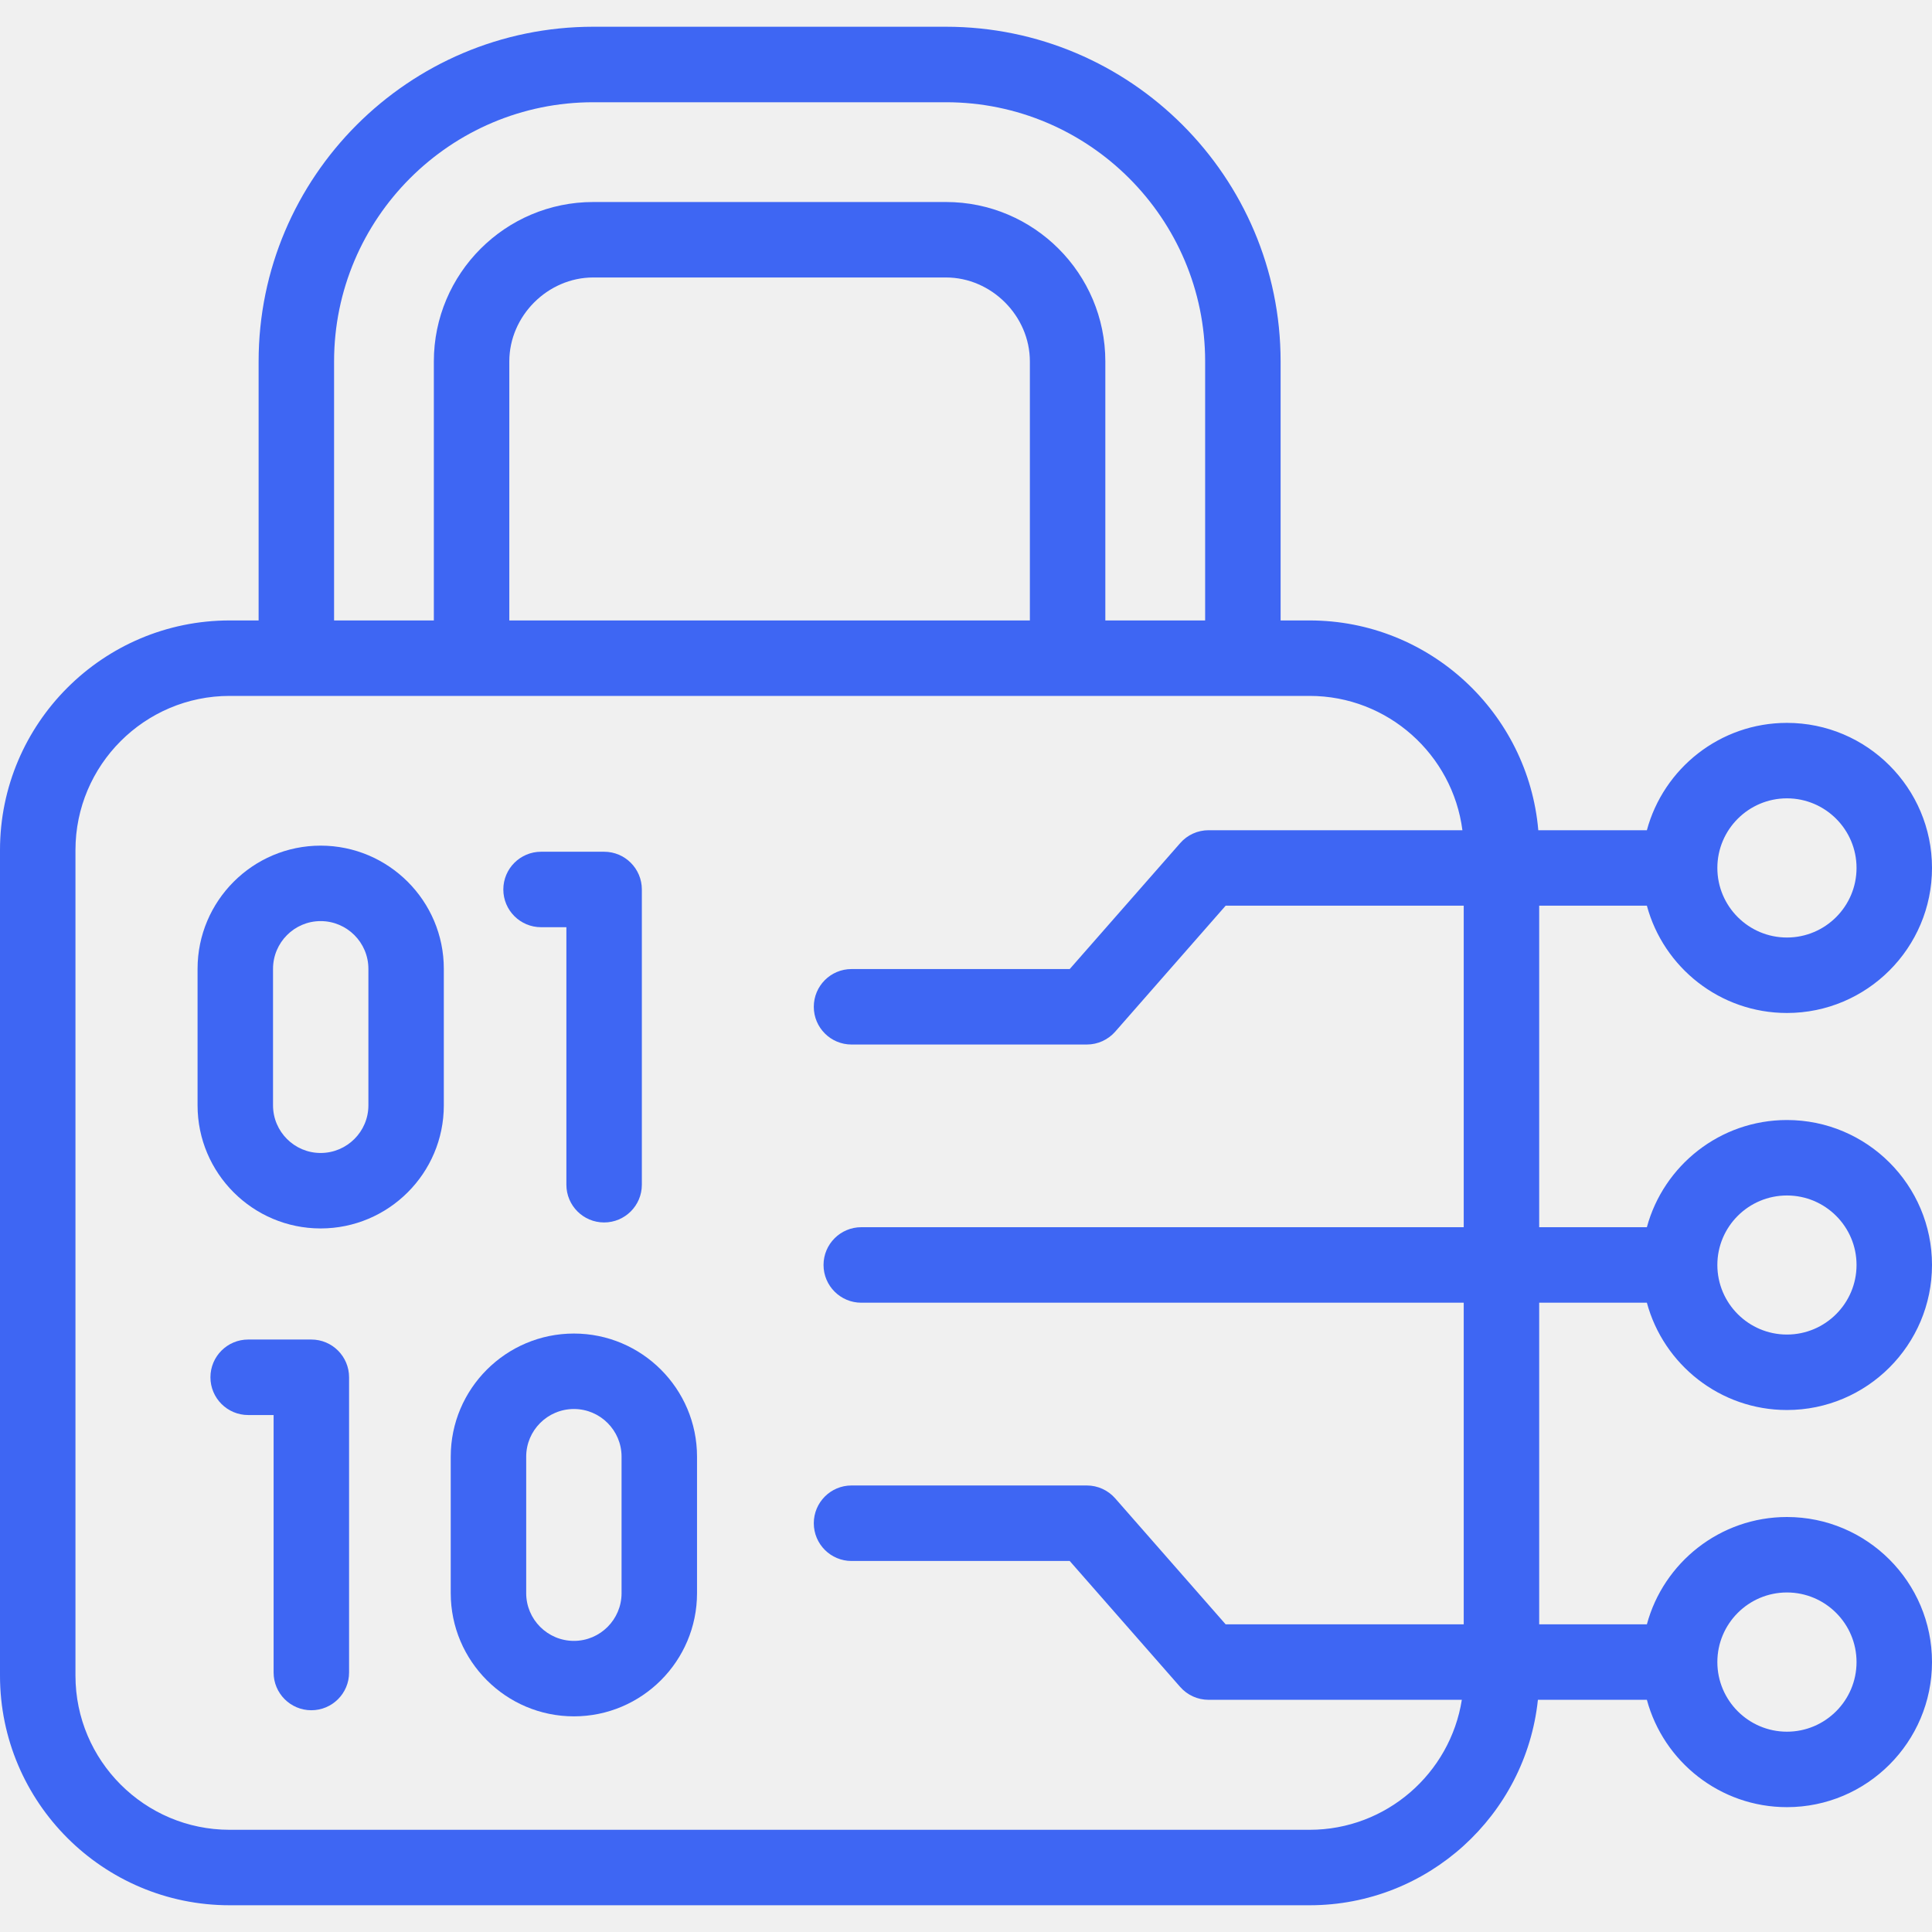
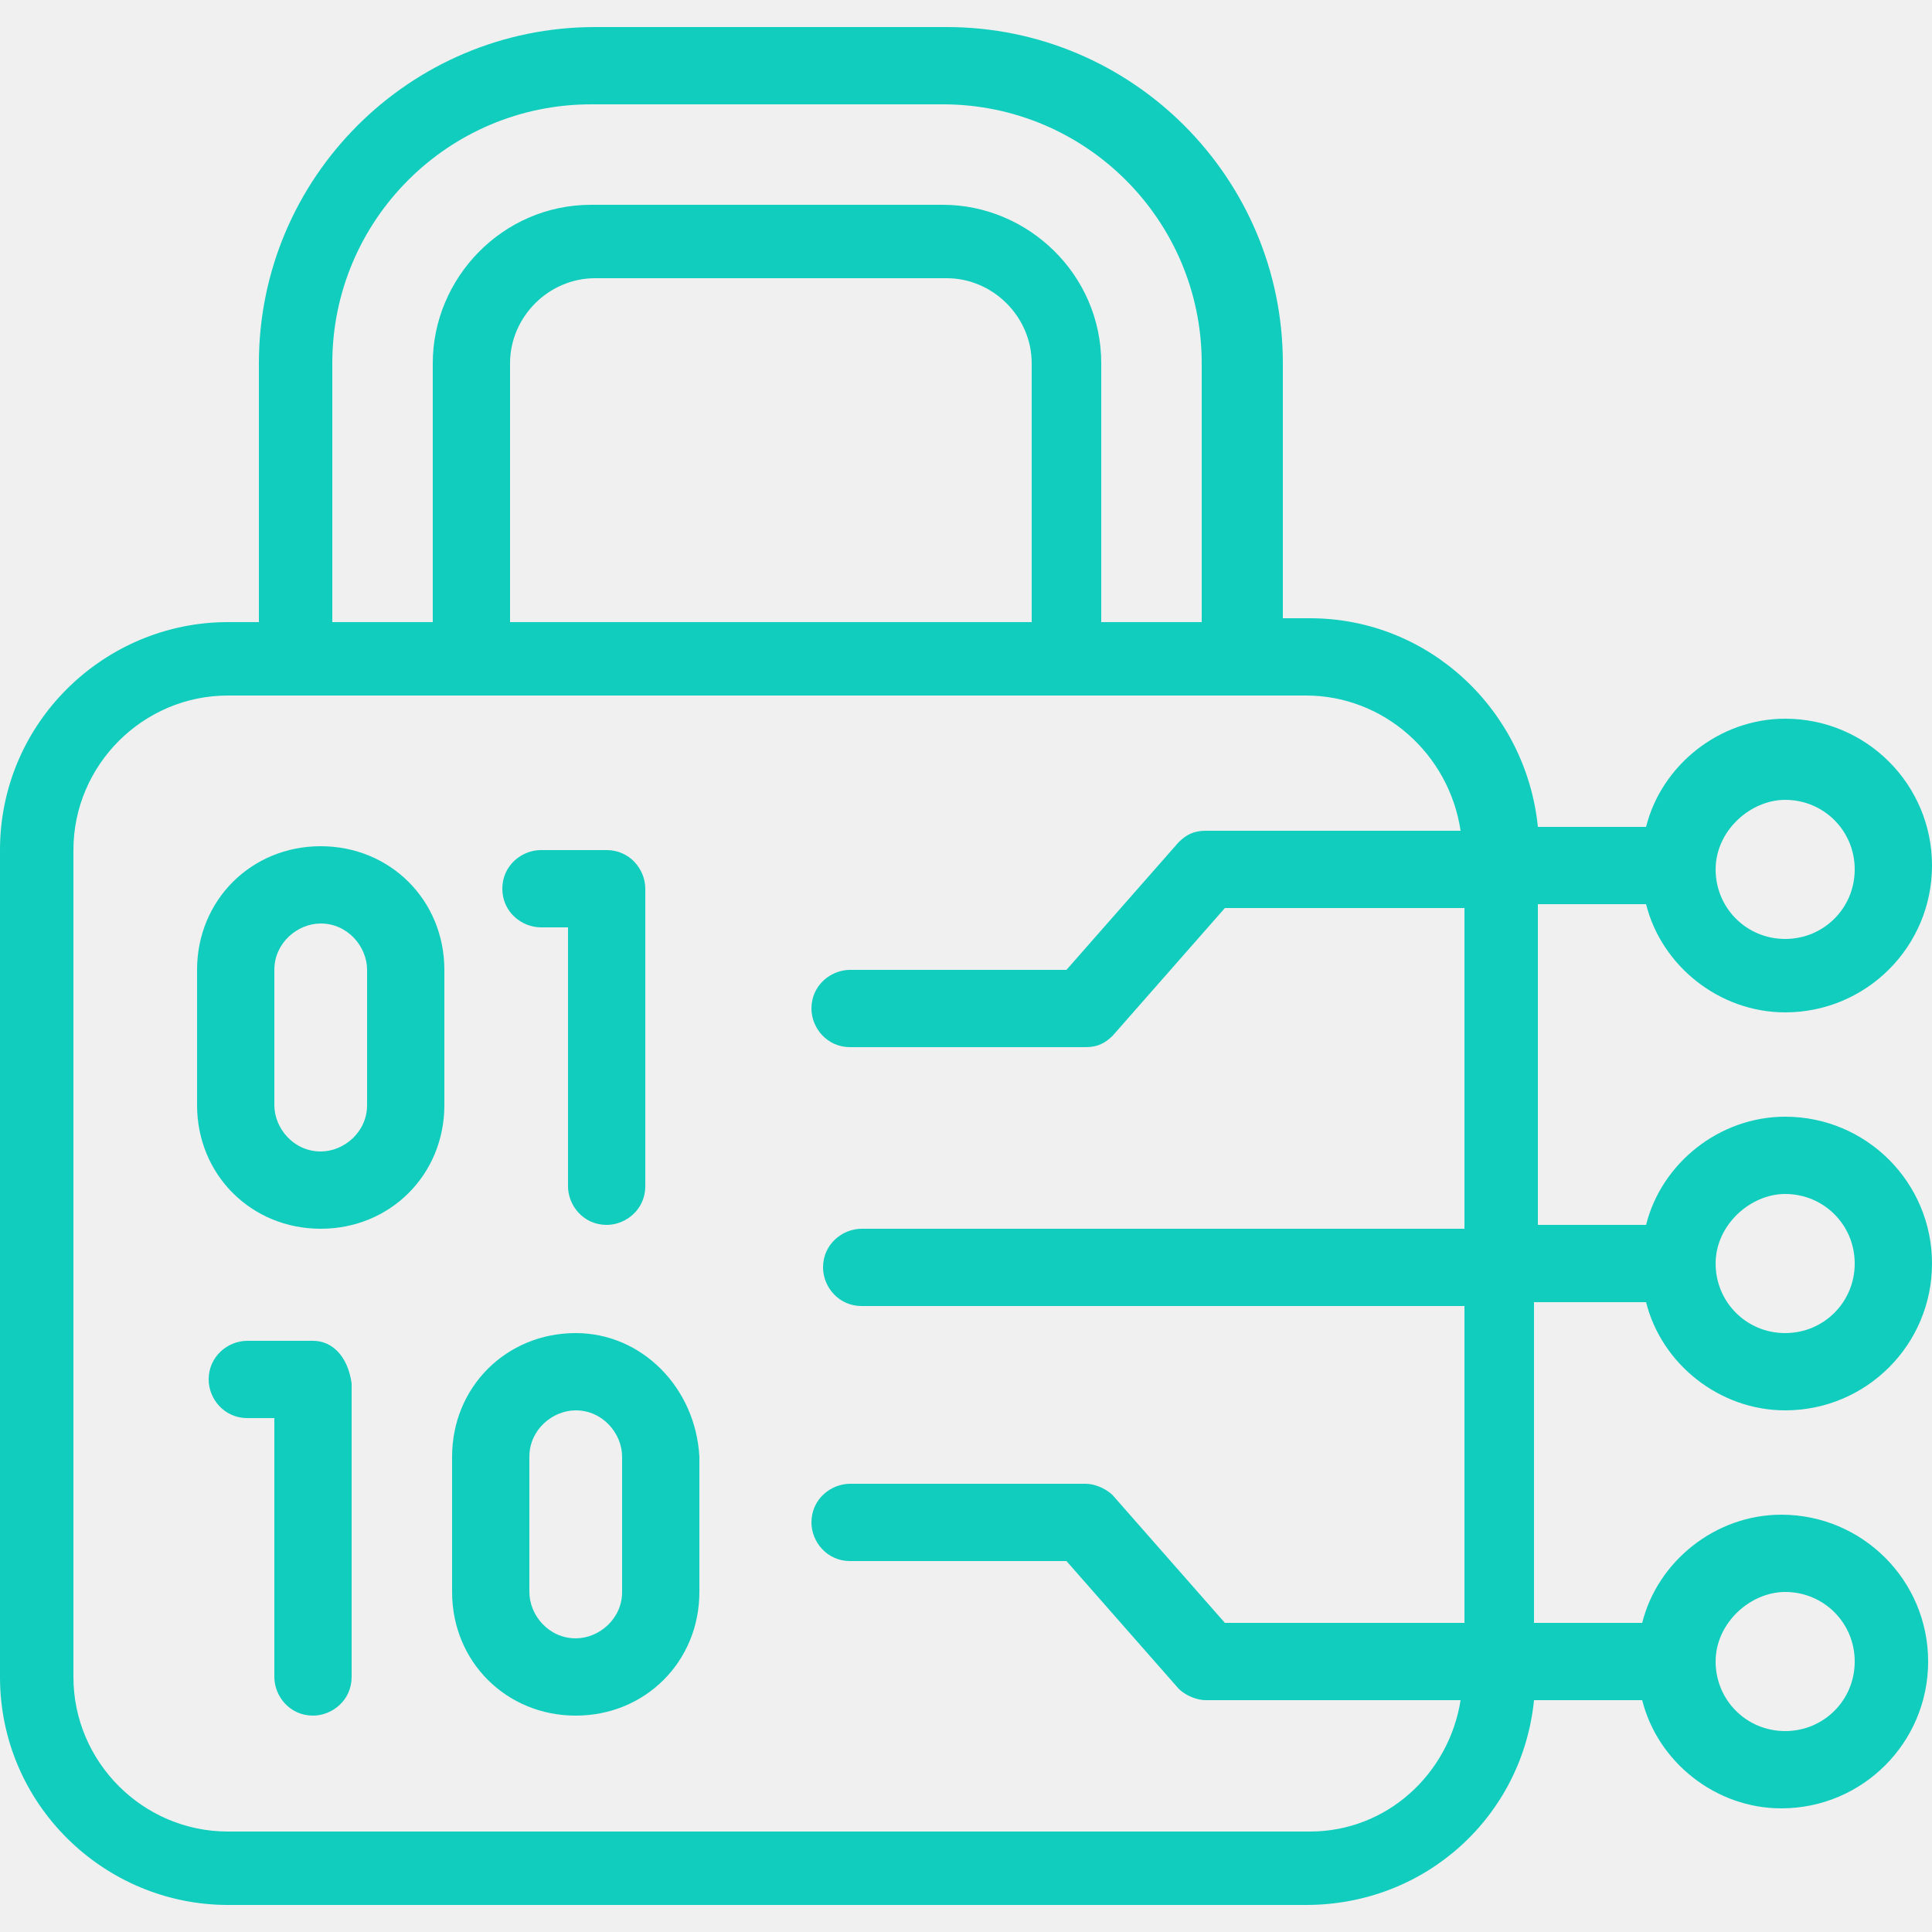
- <svg xmlns="http://www.w3.org/2000/svg" width="50" height="50" viewBox="0 0 50 50" fill="none">
-   <g clip-path="url(#clip0_457_25985)">
-     <path d="M39.834 33.714H42.621C43.052 35.311 44.514 36.491 46.246 36.491C48.316 36.491 50 34.807 50 32.737C50 30.669 48.316 28.986 46.246 28.986C44.514 28.986 43.053 30.164 42.621 31.76H39.834V23.439H42.621C43.052 25.037 44.514 26.216 46.246 26.216C48.316 26.216 50 24.532 50 22.462C50 20.392 48.316 18.708 46.246 18.708C44.514 18.708 43.052 19.888 42.621 21.486H39.811C39.549 18.449 36.995 16.057 33.892 16.057H33.142V9.353C33.142 4.577 29.257 0.692 24.481 0.692H15.353C10.578 0.692 6.693 4.577 6.693 9.353V16.057H5.943C2.666 16.057 0 18.723 0 22V43.365C0 46.642 2.666 49.308 5.943 49.308H33.892C36.957 49.308 39.487 46.975 39.801 43.991H42.621C43.052 45.589 44.514 46.769 46.246 46.769C48.316 46.769 50 45.084 50 43.014C50 40.944 48.316 39.26 46.246 39.26C44.514 39.26 43.052 40.44 42.621 42.038H39.834V33.714ZM46.246 30.939C47.239 30.939 48.047 31.745 48.047 32.737C48.047 33.73 47.239 34.538 46.246 34.538C45.253 34.538 44.445 33.73 44.445 32.737C44.445 31.745 45.253 30.939 46.246 30.939ZM46.246 20.661C47.239 20.661 48.047 21.469 48.047 22.462C48.047 23.456 47.239 24.263 46.246 24.263C45.253 24.263 44.445 23.456 44.445 22.462C44.445 21.469 45.253 20.661 46.246 20.661ZM8.646 9.353C8.646 5.654 11.655 2.646 15.353 2.646H24.482C28.18 2.646 31.189 5.654 31.189 9.353V16.057H28.606V9.353C28.606 7.078 26.756 5.228 24.482 5.228H15.353C13.079 5.228 11.228 7.078 11.228 9.353V16.057H8.646V9.353ZM26.653 16.057H13.181V9.353C13.181 8.175 14.176 7.181 15.353 7.181H24.482C25.659 7.181 26.653 8.176 26.653 9.353V16.057ZM33.892 47.355H5.943C3.743 47.355 1.953 45.565 1.953 43.365V22C1.953 19.8 3.743 18.01 5.943 18.01H33.892C35.917 18.01 37.594 19.528 37.847 21.486H31.278C30.997 21.486 30.729 21.607 30.544 21.819L27.684 25.079H22.037C21.498 25.079 21.061 25.516 21.061 26.056C21.061 26.595 21.498 27.032 22.037 27.032H28.127C28.408 27.032 28.675 26.911 28.861 26.7L31.72 23.439H37.881V31.76H22.29C21.751 31.76 21.313 32.198 21.313 32.737C21.313 33.276 21.751 33.714 22.29 33.714H37.881V42.038H31.72L28.861 38.777C28.676 38.566 28.408 38.444 28.127 38.444H22.037C21.498 38.444 21.061 38.882 21.061 39.421C21.061 39.96 21.498 40.398 22.037 40.398H27.684L30.543 43.658C30.729 43.87 30.996 43.991 31.278 43.991H37.832C37.531 45.895 35.879 47.355 33.892 47.355ZM46.246 41.213C47.239 41.213 48.047 42.021 48.047 43.014C48.047 44.008 47.239 44.816 46.246 44.816C45.253 44.816 44.445 44.008 44.445 43.014C44.445 42.021 45.253 41.213 46.246 41.213Z" fill="#3E66F3" />
-     <path d="M14.003 23.996H14.658V30.66C14.658 31.2 15.095 31.637 15.634 31.637C16.174 31.637 16.611 31.2 16.611 30.66V23.02C16.611 22.48 16.174 22.043 15.634 22.043H14.003C13.464 22.043 13.026 22.48 13.026 23.02C13.026 23.559 13.464 23.996 14.003 23.996Z" fill="#3E66F3" />
-     <path d="M8.298 21.885C6.542 21.885 5.113 23.316 5.113 25.073V28.607C5.113 30.363 6.542 31.792 8.298 31.792C10.056 31.792 11.486 30.363 11.486 28.607V25.073C11.487 23.316 10.056 21.885 8.298 21.885ZM9.534 28.607C9.534 29.286 8.979 29.839 8.298 29.839C7.619 29.839 7.066 29.286 7.066 28.607V25.073C7.066 24.392 7.619 23.838 8.298 23.838C8.979 23.838 9.534 24.392 9.534 25.073V28.607Z" fill="#3E66F3" />
-     <path d="M8.057 34.667H6.423C5.883 34.667 5.446 35.105 5.446 35.644C5.446 36.183 5.883 36.621 6.423 36.621H7.081V43.285C7.081 43.824 7.518 44.261 8.057 44.261C8.597 44.261 9.034 43.824 9.034 43.285V35.644C9.034 35.105 8.597 34.667 8.057 34.667Z" fill="#3E66F3" />
-     <path d="M14.853 34.512C13.095 34.512 11.665 35.941 11.665 37.698V41.231C11.665 42.989 13.095 44.419 14.853 44.419C16.61 44.419 18.039 42.989 18.039 41.231V37.698C18.039 35.941 16.61 34.512 14.853 34.512ZM16.086 41.231C16.086 41.912 15.533 42.466 14.853 42.466C14.172 42.466 13.618 41.912 13.618 41.231V37.698C13.618 37.018 14.172 36.465 14.853 36.465C15.533 36.465 16.086 37.018 16.086 37.698V41.231Z" fill="#3E66F3" />
+ <svg xmlns="http://www.w3.org/2000/svg" version="1.1" id="Layer_1" x="0px" y="0px" viewBox="0 0 50 50" style="enable-background:new 0 0 50 50;" xml:space="preserve">
+   <style type="text/css">
+ 	.st0{fill:#11CDBD;}
+ </style>
+   <g>
+     <path class="st0" d="M39.8,33.7h2.8c0.4,1.6,1.9,2.8,3.6,2.8c2.1,0,3.8-1.7,3.8-3.8c0-2.1-1.7-3.8-3.8-3.8c-1.7,0-3.2,1.2-3.6,2.8   h-2.8v-8.3h2.8c0.4,1.6,1.9,2.8,3.6,2.8c2.1,0,3.8-1.7,3.8-3.8s-1.7-3.8-3.8-3.8c-1.7,0-3.2,1.2-3.6,2.8h-2.8   c-0.3-3-2.8-5.4-5.9-5.4h-0.7V9.4c0-4.8-3.9-8.7-8.7-8.7h-9.1c-4.8,0-8.7,3.9-8.7,8.7v6.7H5.9C2.7,16.1,0,18.7,0,22v21.4   c0,3.3,2.7,5.9,5.9,5.9h27.9c3.1,0,5.6-2.3,5.9-5.3h2.8c0.4,1.6,1.9,2.8,3.6,2.8c2.1,0,3.8-1.7,3.8-3.8c0-2.1-1.7-3.8-3.8-3.8   c-1.7,0-3.2,1.2-3.6,2.8h-2.8V33.7z M46.2,30.9c1,0,1.8,0.8,1.8,1.8c0,1-0.8,1.8-1.8,1.8c-1,0-1.8-0.8-1.8-1.8   C44.4,31.7,45.3,30.9,46.2,30.9z M46.2,20.7c1,0,1.8,0.8,1.8,1.8c0,1-0.8,1.8-1.8,1.8c-1,0-1.8-0.8-1.8-1.8   C44.4,21.5,45.3,20.7,46.2,20.7z M8.6,9.4c0-3.7,3-6.7,6.7-6.7h9.1c3.7,0,6.7,3,6.7,6.7v6.7h-2.6V9.4c0-2.3-1.9-4.1-4.1-4.1h-9.1   c-2.3,0-4.1,1.9-4.1,4.1v6.7H8.6V9.4z M26.7,16.1H13.2V9.4c0-1.2,1-2.2,2.2-2.2h9.1c1.2,0,2.2,1,2.2,2.2V16.1z M33.9,47.4H5.9   c-2.2,0-4-1.8-4-4V22c0-2.2,1.8-4,4-4h27.9c2,0,3.7,1.5,4,3.5h-6.6c-0.3,0-0.5,0.1-0.7,0.3l-2.9,3.3H22c-0.5,0-1,0.4-1,1   c0,0.5,0.4,1,1,1h6.1c0.3,0,0.5-0.1,0.7-0.3l2.9-3.3h6.2v8.3H22.3c-0.5,0-1,0.4-1,1c0,0.5,0.4,1,1,1h15.6V42h-6.2l-2.9-3.3   c-0.2-0.2-0.5-0.3-0.7-0.3H22c-0.5,0-1,0.4-1,1c0,0.5,0.4,1,1,1h5.6l2.9,3.3c0.2,0.2,0.5,0.3,0.7,0.3h6.6   C37.5,45.9,35.9,47.4,33.9,47.4z M46.2,41.2c1,0,1.8,0.8,1.8,1.8c0,1-0.8,1.8-1.8,1.8c-1,0-1.8-0.8-1.8-1.8   C44.4,42,45.3,41.2,46.2,41.2z" />
+     <path class="st0" d="M14,24h0.7v6.7c0,0.5,0.4,1,1,1c0.5,0,1-0.4,1-1V23c0-0.5-0.4-1-1-1H14c-0.5,0-1,0.4-1,1   C13,23.6,13.5,24,14,24z" />
+     <path class="st0" d="M8.3,21.9c-1.8,0-3.2,1.4-3.2,3.2v3.5c0,1.8,1.4,3.2,3.2,3.2c1.8,0,3.2-1.4,3.2-3.2v-3.5   C11.5,23.3,10.1,21.9,8.3,21.9z M9.5,28.6c0,0.7-0.6,1.2-1.2,1.2c-0.7,0-1.2-0.6-1.2-1.2v-3.5c0-0.7,0.6-1.2,1.2-1.2   c0.7,0,1.2,0.6,1.2,1.2V28.6z" />
+     <path class="st0" d="M8.1,34.7H6.4c-0.5,0-1,0.4-1,1c0,0.5,0.4,1,1,1h0.7v6.7c0,0.5,0.4,1,1,1c0.5,0,1-0.4,1-1v-7.6   C9,35.1,8.6,34.7,8.1,34.7z" />
+     <path class="st0" d="M14.9,34.5c-1.8,0-3.2,1.4-3.2,3.2v3.5c0,1.8,1.4,3.2,3.2,3.2c1.8,0,3.2-1.4,3.2-3.2v-3.5   C18,35.9,16.6,34.5,14.9,34.5z M16.1,41.2c0,0.7-0.6,1.2-1.2,1.2c-0.7,0-1.2-0.6-1.2-1.2v-3.5c0-0.7,0.6-1.2,1.2-1.2   c0.7,0,1.2,0.6,1.2,1.2V41.2z" />
  </g>
-   <defs>
-     <clipPath id="clip0_457_25985">
-       <rect width="50" height="50" fill="white" />
-     </clipPath>
-   </defs>
</svg>
